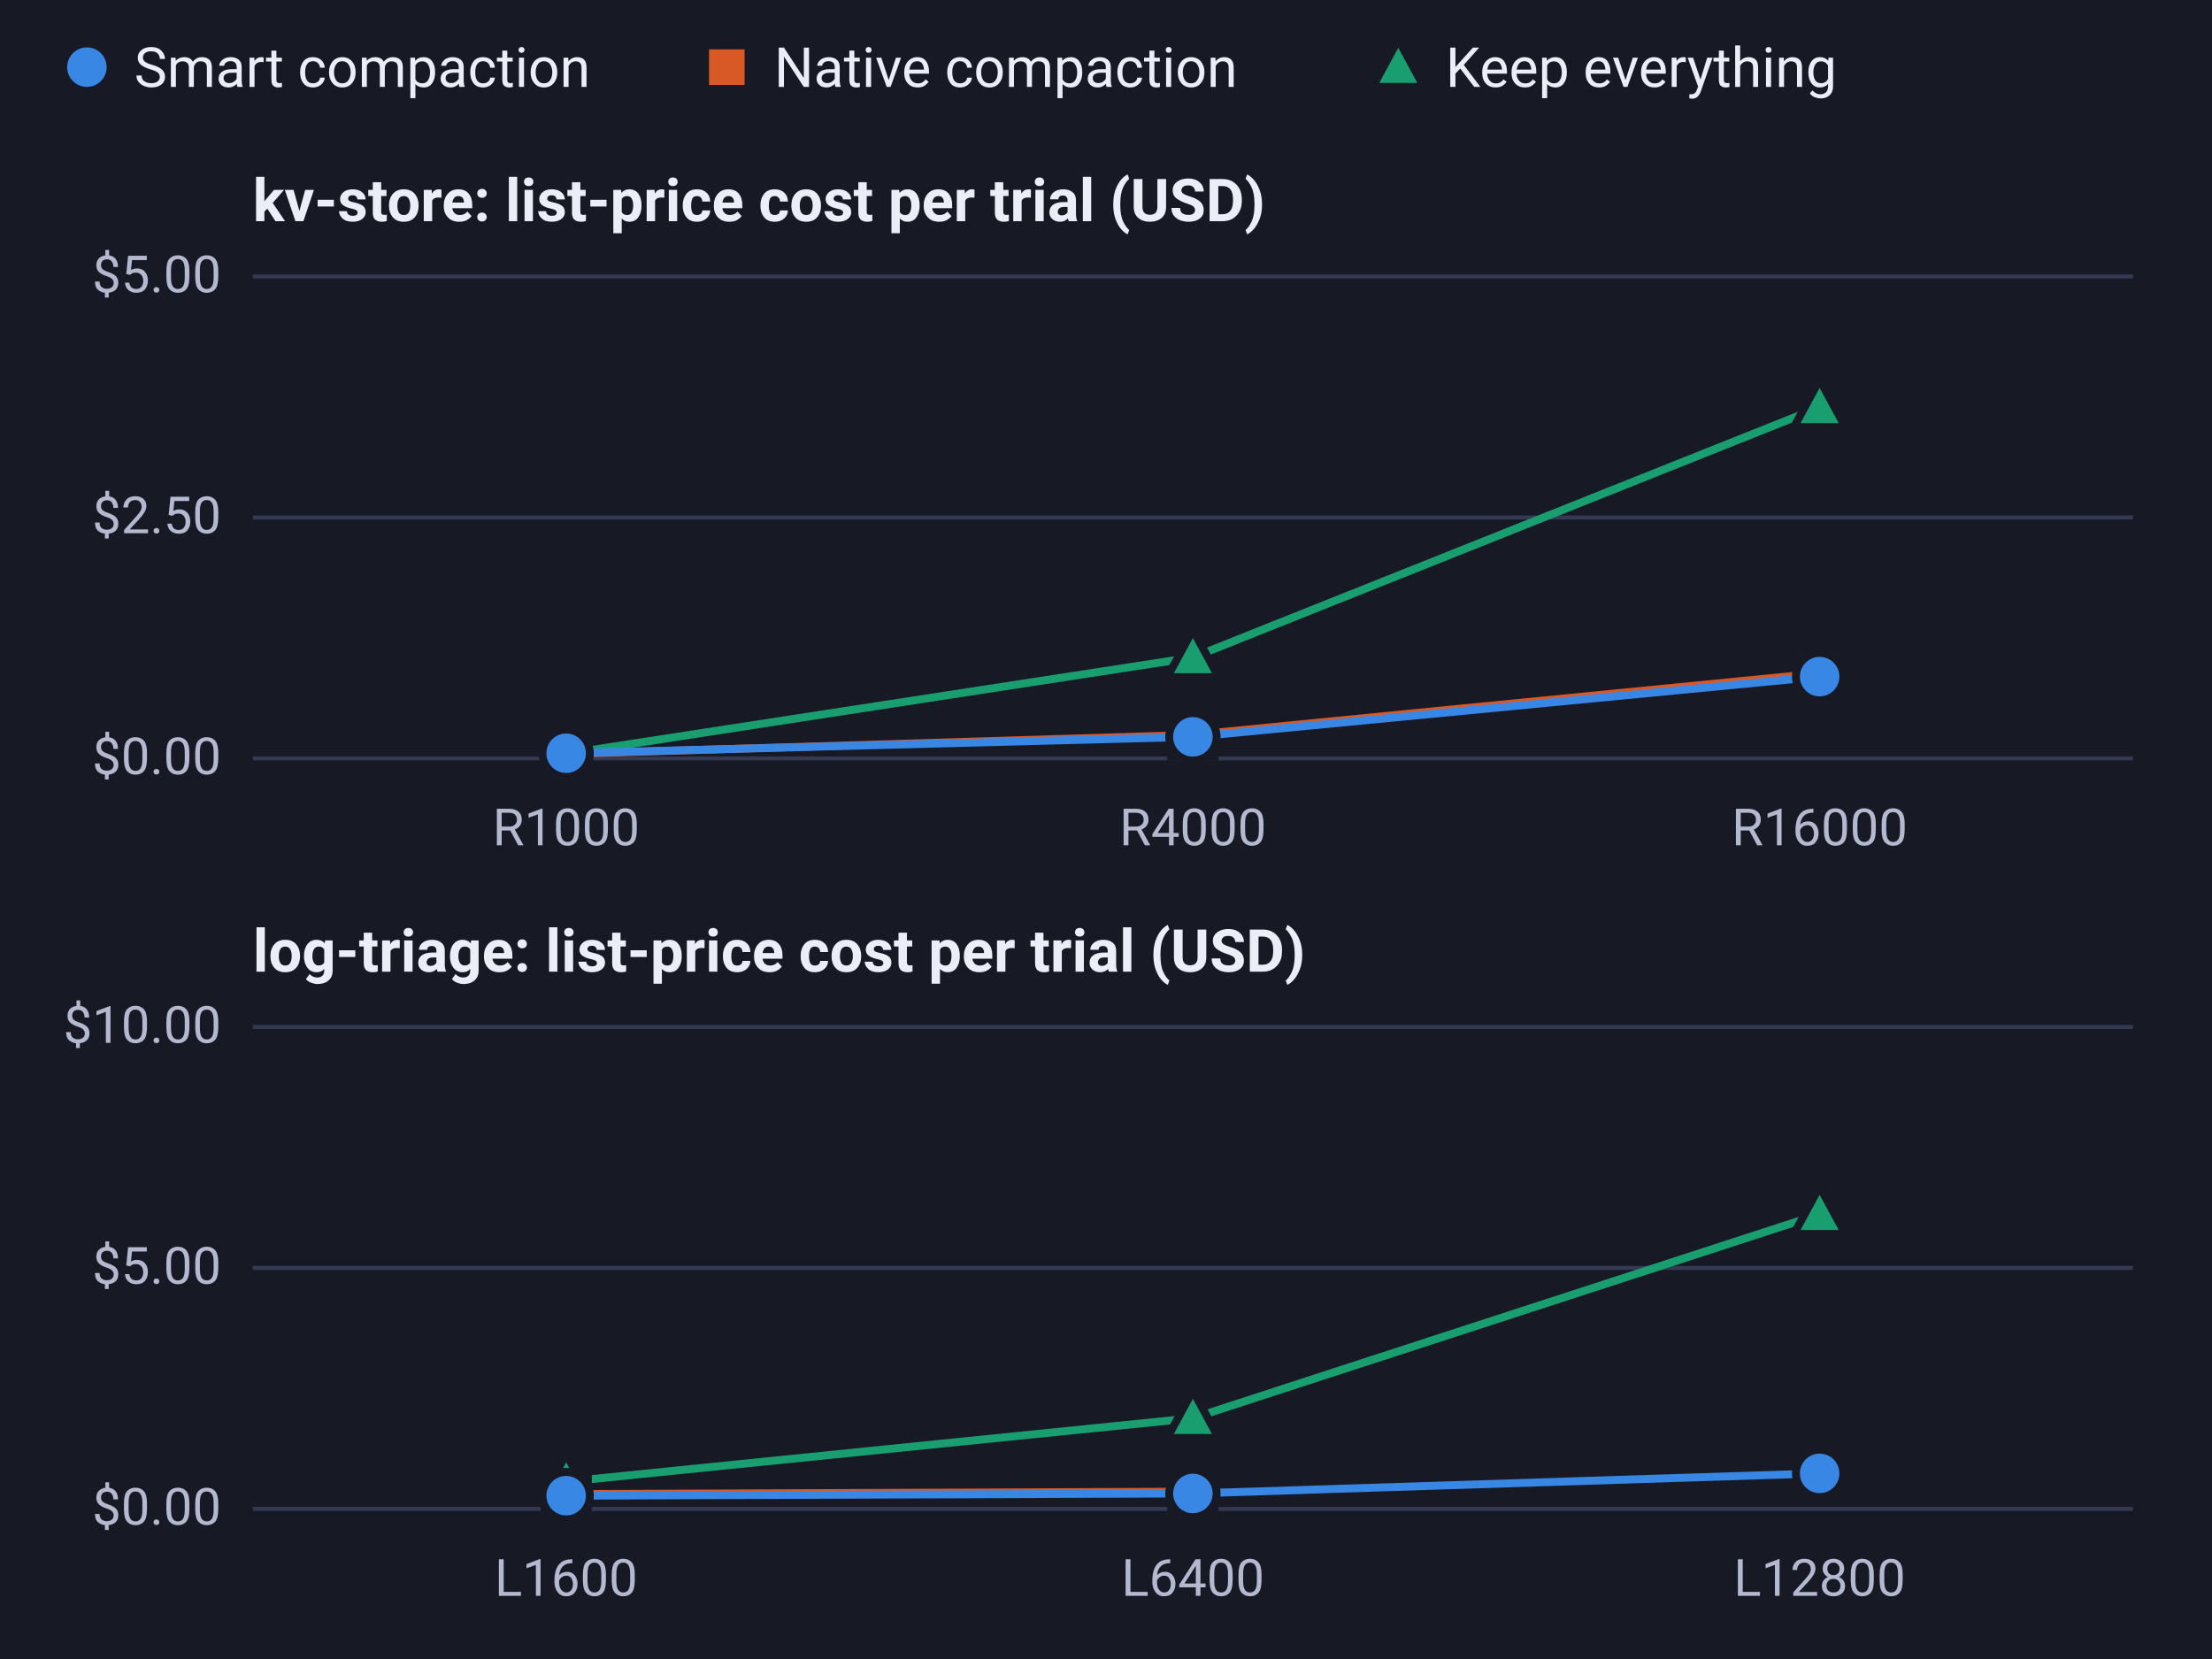
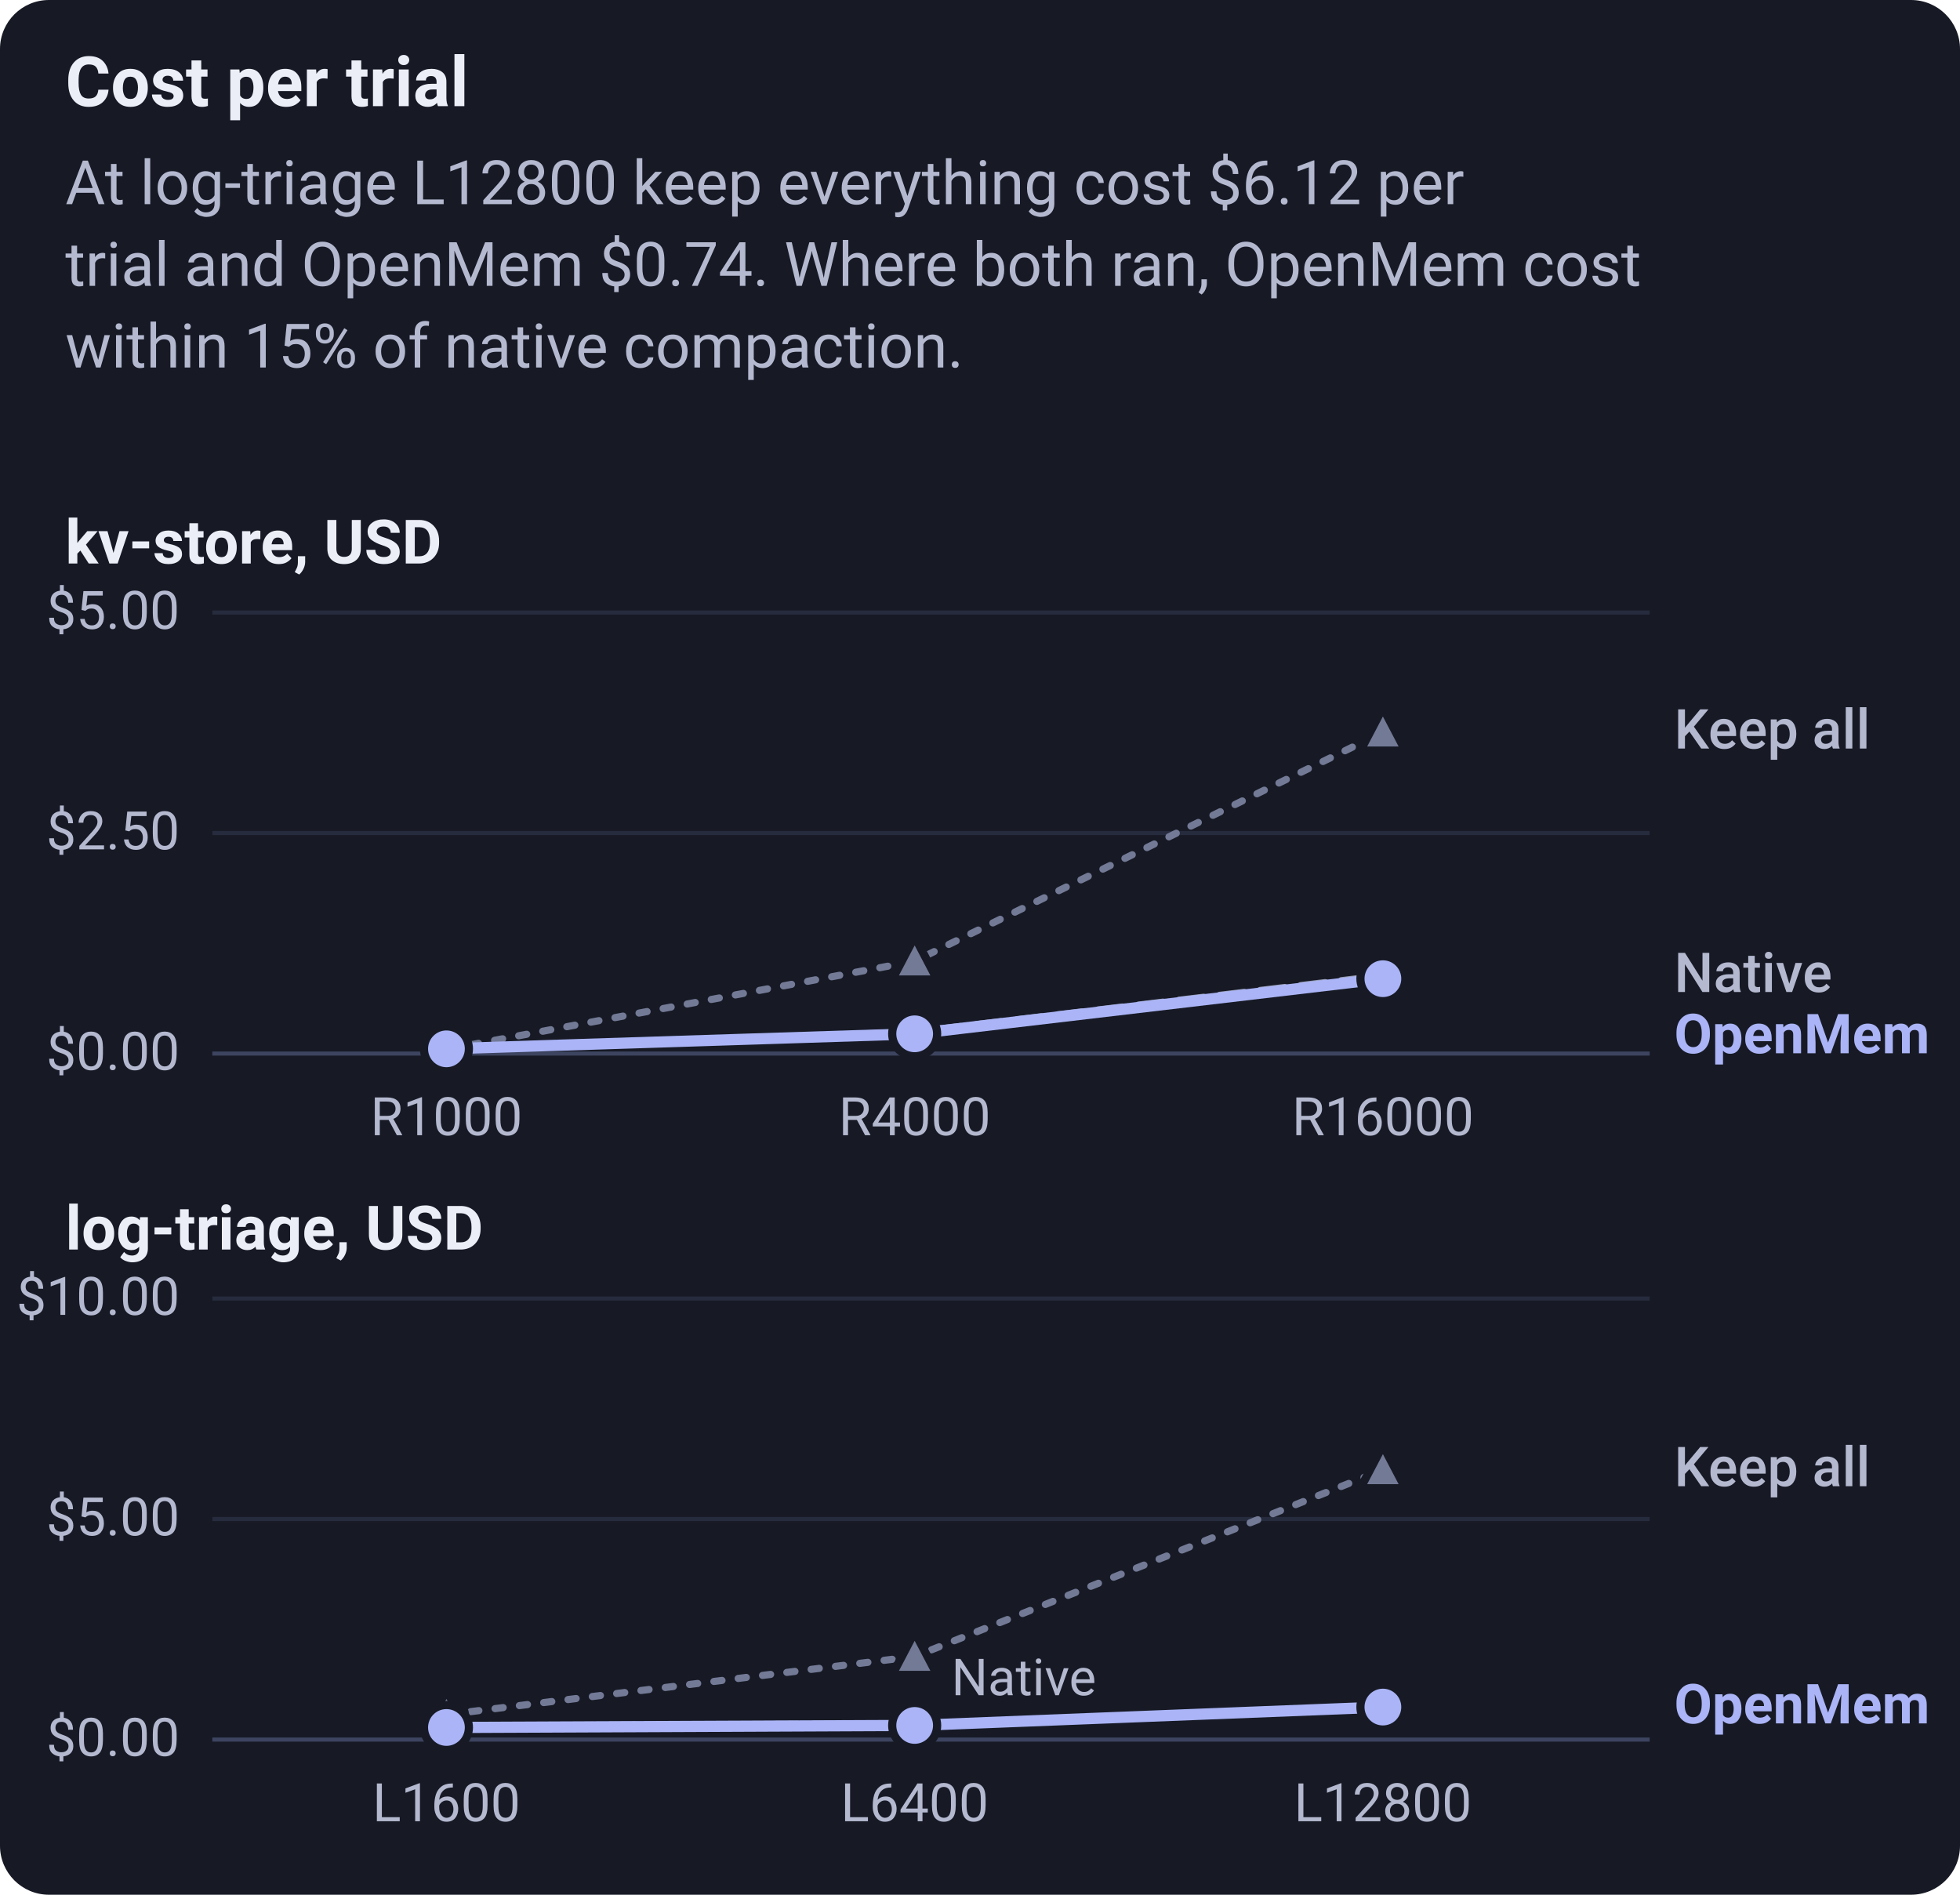
- <svg xmlns="http://www.w3.org/2000/svg" viewBox="0 0 560 420" width="560" height="420" role="img" font-family="system-ui, -apple-system, 'Segoe UI', Roboto, sans-serif">
-   <rect width="560" height="420" fill="#171a25" />
-   <circle cx="22" cy="17" r="6" fill="#3987e5" stroke="#171a25" stroke-width="2" />
-   <text x="34" y="22" font-size="14" fill="#eceef7">Smart compaction</text>
-   <rect x="178.5" y="11.5" width="11" height="11" fill="#d95926" stroke="#171a25" stroke-width="2" />
-   <text x="196" y="22" font-size="14" fill="#eceef7">Native compaction</text>
-   <path d="M354 10 L360.5 22 L347.5 22 Z" fill="#199e70" stroke="#171a25" stroke-width="2" />
-   <text x="366" y="22" font-size="14" fill="#eceef7">Keep everything</text>
-   <text x="64" y="56" font-size="15" font-weight="600" fill="#eceef7">kv-store: list-price cost per trial (USD)</text>
-   <line x1="64" x2="540" y1="192" y2="192" stroke="#343a54" stroke-width="1" />
-   <text x="56" y="196" font-size="13" text-anchor="end" fill="#b4b9d0">$0.00</text>
-   <line x1="64" x2="540" y1="131" y2="131" stroke="#343a54" stroke-width="1" />
-   <text x="56" y="135" font-size="13" text-anchor="end" fill="#b4b9d0">$2.50</text>
-   <line x1="64" x2="540" y1="70" y2="70" stroke="#343a54" stroke-width="1" />
-   <text x="56" y="74" font-size="13" text-anchor="end" fill="#b4b9d0">$5.00</text>
-   <text x="143.333" y="214" font-size="13" text-anchor="middle" fill="#b4b9d0">R1000</text>
-   <text x="302" y="214" font-size="13" text-anchor="middle" fill="#b4b9d0">R4000</text>
-   <text x="460.667" y="214" font-size="13" text-anchor="middle" fill="#b4b9d0">R16000</text>
-   <polyline points="143.333,190.85 302,166.439 460.667,103.111" fill="none" stroke="#199e70" stroke-width="2" />
-   <path d="M143.333 183.85 L149.833 195.85 L136.833 195.85 Z" fill="#199e70" stroke="#171a25" stroke-width="2" />
-   <path d="M302 159.439 L308.5 171.439 L295.5 171.439 Z" fill="#199e70" stroke="#171a25" stroke-width="2" />
-   <path d="M460.667 96.111 L467.167 108.111 L454.167 108.111 Z" fill="#199e70" stroke="#171a25" stroke-width="2" />
-   <polyline points="143.333,190.866 302,186.049 460.667,170.465" fill="none" stroke="#d95926" stroke-width="2" />
-   <rect x="137.833" y="185.366" width="11" height="11" fill="#d95926" stroke="#171a25" stroke-width="2" />
-   <rect x="296.5" y="180.549" width="11" height="11" fill="#d95926" stroke="#171a25" stroke-width="2" />
-   <rect x="455.167" y="164.965" width="11" height="11" fill="#d95926" stroke="#171a25" stroke-width="2" />
-   <polyline points="143.333,190.696 302,186.544 460.667,171.295" fill="none" stroke="#3987e5" stroke-width="2" />
-   <circle cx="143.333" cy="190.696" r="6" fill="#3987e5" stroke="#171a25" stroke-width="2" />
-   <circle cx="302" cy="186.544" r="6" fill="#3987e5" stroke="#171a25" stroke-width="2" />
-   <circle cx="460.667" cy="171.295" r="6" fill="#3987e5" stroke="#171a25" stroke-width="2" />
-   <text x="64" y="246" font-size="15" font-weight="600" fill="#eceef7">log-triage: list-price cost per trial (USD)</text>
-   <line x1="64" x2="540" y1="382" y2="382" stroke="#343a54" stroke-width="1" />
-   <text x="56" y="386" font-size="13" text-anchor="end" fill="#b4b9d0">$0.00</text>
-   <line x1="64" x2="540" y1="321" y2="321" stroke="#343a54" stroke-width="1" />
-   <text x="56" y="325" font-size="13" text-anchor="end" fill="#b4b9d0">$5.00</text>
-   <line x1="64" x2="540" y1="260" y2="260" stroke="#343a54" stroke-width="1" />
-   <text x="56" y="264" font-size="13" text-anchor="end" fill="#b4b9d0">$10.00</text>
-   <text x="143.333" y="404" font-size="13" text-anchor="middle" fill="#b4b9d0">L1600</text>
-   <text x="302" y="404" font-size="13" text-anchor="middle" fill="#b4b9d0">L6400</text>
-   <text x="460.667" y="404" font-size="13" text-anchor="middle" fill="#b4b9d0">L12800</text>
-   <polyline points="143.333,375.106 302,359.029 460.667,307.388" fill="none" stroke="#199e70" stroke-width="2" />
-   <path d="M143.333 368.106 L149.833 380.106 L136.833 380.106 Z" fill="#199e70" stroke="#171a25" stroke-width="2" />
-   <path d="M302 352.029 L308.5 364.029 L295.5 364.029 Z" fill="#199e70" stroke="#171a25" stroke-width="2" />
-   <path d="M460.667 300.388 L467.167 312.388 L454.167 312.388 Z" fill="#199e70" stroke="#171a25" stroke-width="2" />
-   <polyline points="143.333,378.231 302,377.638" fill="none" stroke="#d95926" stroke-width="2" />
-   <rect x="137.833" y="372.731" width="11" height="11" fill="#d95926" stroke="#171a25" stroke-width="2" />
-   <rect x="296.5" y="372.138" width="11" height="11" fill="#d95926" stroke="#171a25" stroke-width="2" />
-   <polyline points="143.333,378.656 302,378.091 460.667,373.009" fill="none" stroke="#3987e5" stroke-width="2" />
-   <circle cx="143.333" cy="378.656" r="6" fill="#3987e5" stroke="#171a25" stroke-width="2" />
-   <circle cx="302" cy="378.091" r="6" fill="#3987e5" stroke="#171a25" stroke-width="2" />
-   <circle cx="460.667" cy="373.009" r="6" fill="#3987e5" stroke="#171a25" stroke-width="2" />
+ <svg xmlns="http://www.w3.org/2000/svg" viewBox="0 0 480 464" width="480" height="464" role="img" aria-label="Cost per trial" font-family="'DM Sans', system-ui, -apple-system, 'Segoe UI', Roboto, sans-serif">
+   <rect width="480" height="464" rx="12" fill="#171a25" />
+   <text x="16" y="26" font-size="17" font-weight="700" fill="#eceef7">Cost per trial</text>
+   <text x="16" y="50" font-size="15" fill="#b4b9d0">At log-triage L12800 keep everything cost $6.12 per</text>
+   <text x="16" y="70" font-size="15" fill="#b4b9d0">trial and OpenMem $0.74. Where both ran, OpenMem cost</text>
+   <text x="16" y="90" font-size="15" fill="#b4b9d0">within 15% of native compaction.</text>
+   <text x="16" y="138" font-size="15" font-weight="700" fill="#eceef7">kv-store, USD</text>
+   <line x1="52" x2="404" y1="258" y2="258" stroke="#3d4460" stroke-width="1" />
+   <text x="44" y="262" font-size="13" text-anchor="end" fill="#b4b9d0">$0.00</text>
+   <line x1="52" x2="404" y1="204" y2="204" stroke="#262b3d" stroke-width="1" />
+   <text x="44" y="208" font-size="13" text-anchor="end" fill="#b4b9d0">$2.50</text>
+   <line x1="52" x2="404" y1="150" y2="150" stroke="#262b3d" stroke-width="1" />
+   <text x="44" y="154" font-size="13" text-anchor="end" fill="#b4b9d0">$5.00</text>
+   <text x="109.333" y="278" font-size="13" text-anchor="middle" fill="#b4b9d0">R1000</text>
+   <text x="224" y="278" font-size="13" text-anchor="middle" fill="#b4b9d0">R4000</text>
+   <text x="338.667" y="278" font-size="13" text-anchor="middle" fill="#b4b9d0">R16000</text>
+   <polyline points="109.333,256.982 224,235.372 338.667,179.311" fill="none" stroke="#737a96" stroke-width="1.75" stroke-dasharray="2 4" stroke-linecap="round" stroke-linejoin="round" />
+   <path d="M109.333 250.982 L114.833 261.482 L103.833 261.482 Z" fill="#737a96" stroke="#171a25" stroke-width="2" />
+   <path d="M224 229.372 L229.5 239.872 L218.5 239.872 Z" fill="#737a96" stroke="#171a25" stroke-width="2" />
+   <path d="M338.667 173.311 L344.167 183.811 L333.167 183.811 Z" fill="#737a96" stroke="#171a25" stroke-width="2" />
+   <polyline points="109.333,256.996 224,252.732 338.667,238.936" fill="none" stroke="#9aa0b8" stroke-width="1.75" stroke-dasharray="6 4" stroke-linecap="round" stroke-linejoin="round" />
+   <rect x="104.833" y="252.496" width="9" height="9" rx="1.5" fill="#9aa0b8" stroke="#171a25" stroke-width="2" />
+   <rect x="219.5" y="248.232" width="9" height="9" rx="1.5" fill="#9aa0b8" stroke="#171a25" stroke-width="2" />
+   <rect x="334.167" y="234.436" width="9" height="9" rx="1.5" fill="#9aa0b8" stroke="#171a25" stroke-width="2" />
+   <polyline points="109.333,256.846 224,253.17 338.667,239.671" fill="none" stroke="#aab4f6" stroke-width="2.75" stroke-linecap="round" stroke-linejoin="round" />
+   <circle cx="109.333" cy="256.846" r="5.5" fill="#aab4f6" stroke="#171a25" stroke-width="2" />
+   <circle cx="224" cy="253.17" r="5.5" fill="#aab4f6" stroke="#171a25" stroke-width="2" />
+   <circle cx="338.667" cy="239.671" r="5.5" fill="#aab4f6" stroke="#171a25" stroke-width="2" />
+   <text x="410" y="183.311" font-size="13.5" font-weight="500" fill="#b4b9d0">Keep all</text>
+   <text x="410" y="242.936" font-size="13.5" font-weight="500" fill="#b4b9d0">Native</text>
+   <text x="410" y="257.936" font-size="13.5" font-weight="700" fill="#aab4f6">OpenMem</text>
+   <text x="16" y="306" font-size="15" font-weight="700" fill="#eceef7">log-triage, USD</text>
+   <line x1="52" x2="404" y1="426" y2="426" stroke="#3d4460" stroke-width="1" />
+   <text x="44" y="430" font-size="13" text-anchor="end" fill="#b4b9d0">$0.00</text>
+   <line x1="52" x2="404" y1="372" y2="372" stroke="#262b3d" stroke-width="1" />
+   <text x="44" y="376" font-size="13" text-anchor="end" fill="#b4b9d0">$5.00</text>
+   <line x1="52" x2="404" y1="318" y2="318" stroke="#262b3d" stroke-width="1" />
+   <text x="44" y="322" font-size="13" text-anchor="end" fill="#b4b9d0">$10.00</text>
+   <text x="109.333" y="446" font-size="13" text-anchor="middle" fill="#b4b9d0">L1600</text>
+   <text x="224" y="446" font-size="13" text-anchor="middle" fill="#b4b9d0">L6400</text>
+   <text x="338.667" y="446" font-size="13" text-anchor="middle" fill="#b4b9d0">L12800</text>
+   <polyline points="109.333,419.897 224,405.665 338.667,359.95" fill="none" stroke="#737a96" stroke-width="1.75" stroke-dasharray="2 4" stroke-linecap="round" stroke-linejoin="round" />
+   <path d="M109.333 413.897 L114.833 424.397 L103.833 424.397 Z" fill="#737a96" stroke="#171a25" stroke-width="2" />
+   <path d="M224 399.665 L229.5 410.165 L218.5 410.165 Z" fill="#737a96" stroke="#171a25" stroke-width="2" />
+   <path d="M338.667 353.95 L344.167 364.45 L333.167 364.45 Z" fill="#737a96" stroke="#171a25" stroke-width="2" />
+   <polyline points="109.333,422.663 224,422.138" fill="none" stroke="#9aa0b8" stroke-width="1.75" stroke-dasharray="6 4" stroke-linecap="round" stroke-linejoin="round" />
+   <rect x="104.833" y="418.163" width="9" height="9" rx="1.5" fill="#9aa0b8" stroke="#171a25" stroke-width="2" />
+   <rect x="219.5" y="417.638" width="9" height="9" rx="1.5" fill="#9aa0b8" stroke="#171a25" stroke-width="2" />
+   <polyline points="109.333,423.039 224,422.539 338.667,418.041" fill="none" stroke="#aab4f6" stroke-width="2.75" stroke-linecap="round" stroke-linejoin="round" />
+   <circle cx="109.333" cy="423.039" r="5.5" fill="#aab4f6" stroke="#171a25" stroke-width="2" />
+   <circle cx="224" cy="422.539" r="5.5" fill="#aab4f6" stroke="#171a25" stroke-width="2" />
+   <circle cx="338.667" cy="418.041" r="5.5" fill="#aab4f6" stroke="#171a25" stroke-width="2" />
+   <text x="410" y="363.95" font-size="13.5" font-weight="500" fill="#b4b9d0">Keep all</text>
+   <text x="410" y="422.041" font-size="13.5" font-weight="700" fill="#aab4f6">OpenMem</text>
+   <text x="233" y="415.138" font-size="12.5" fill="#b4b9d0" stroke="#171a25" stroke-width="3" paint-order="stroke">Native</text>
</svg>
